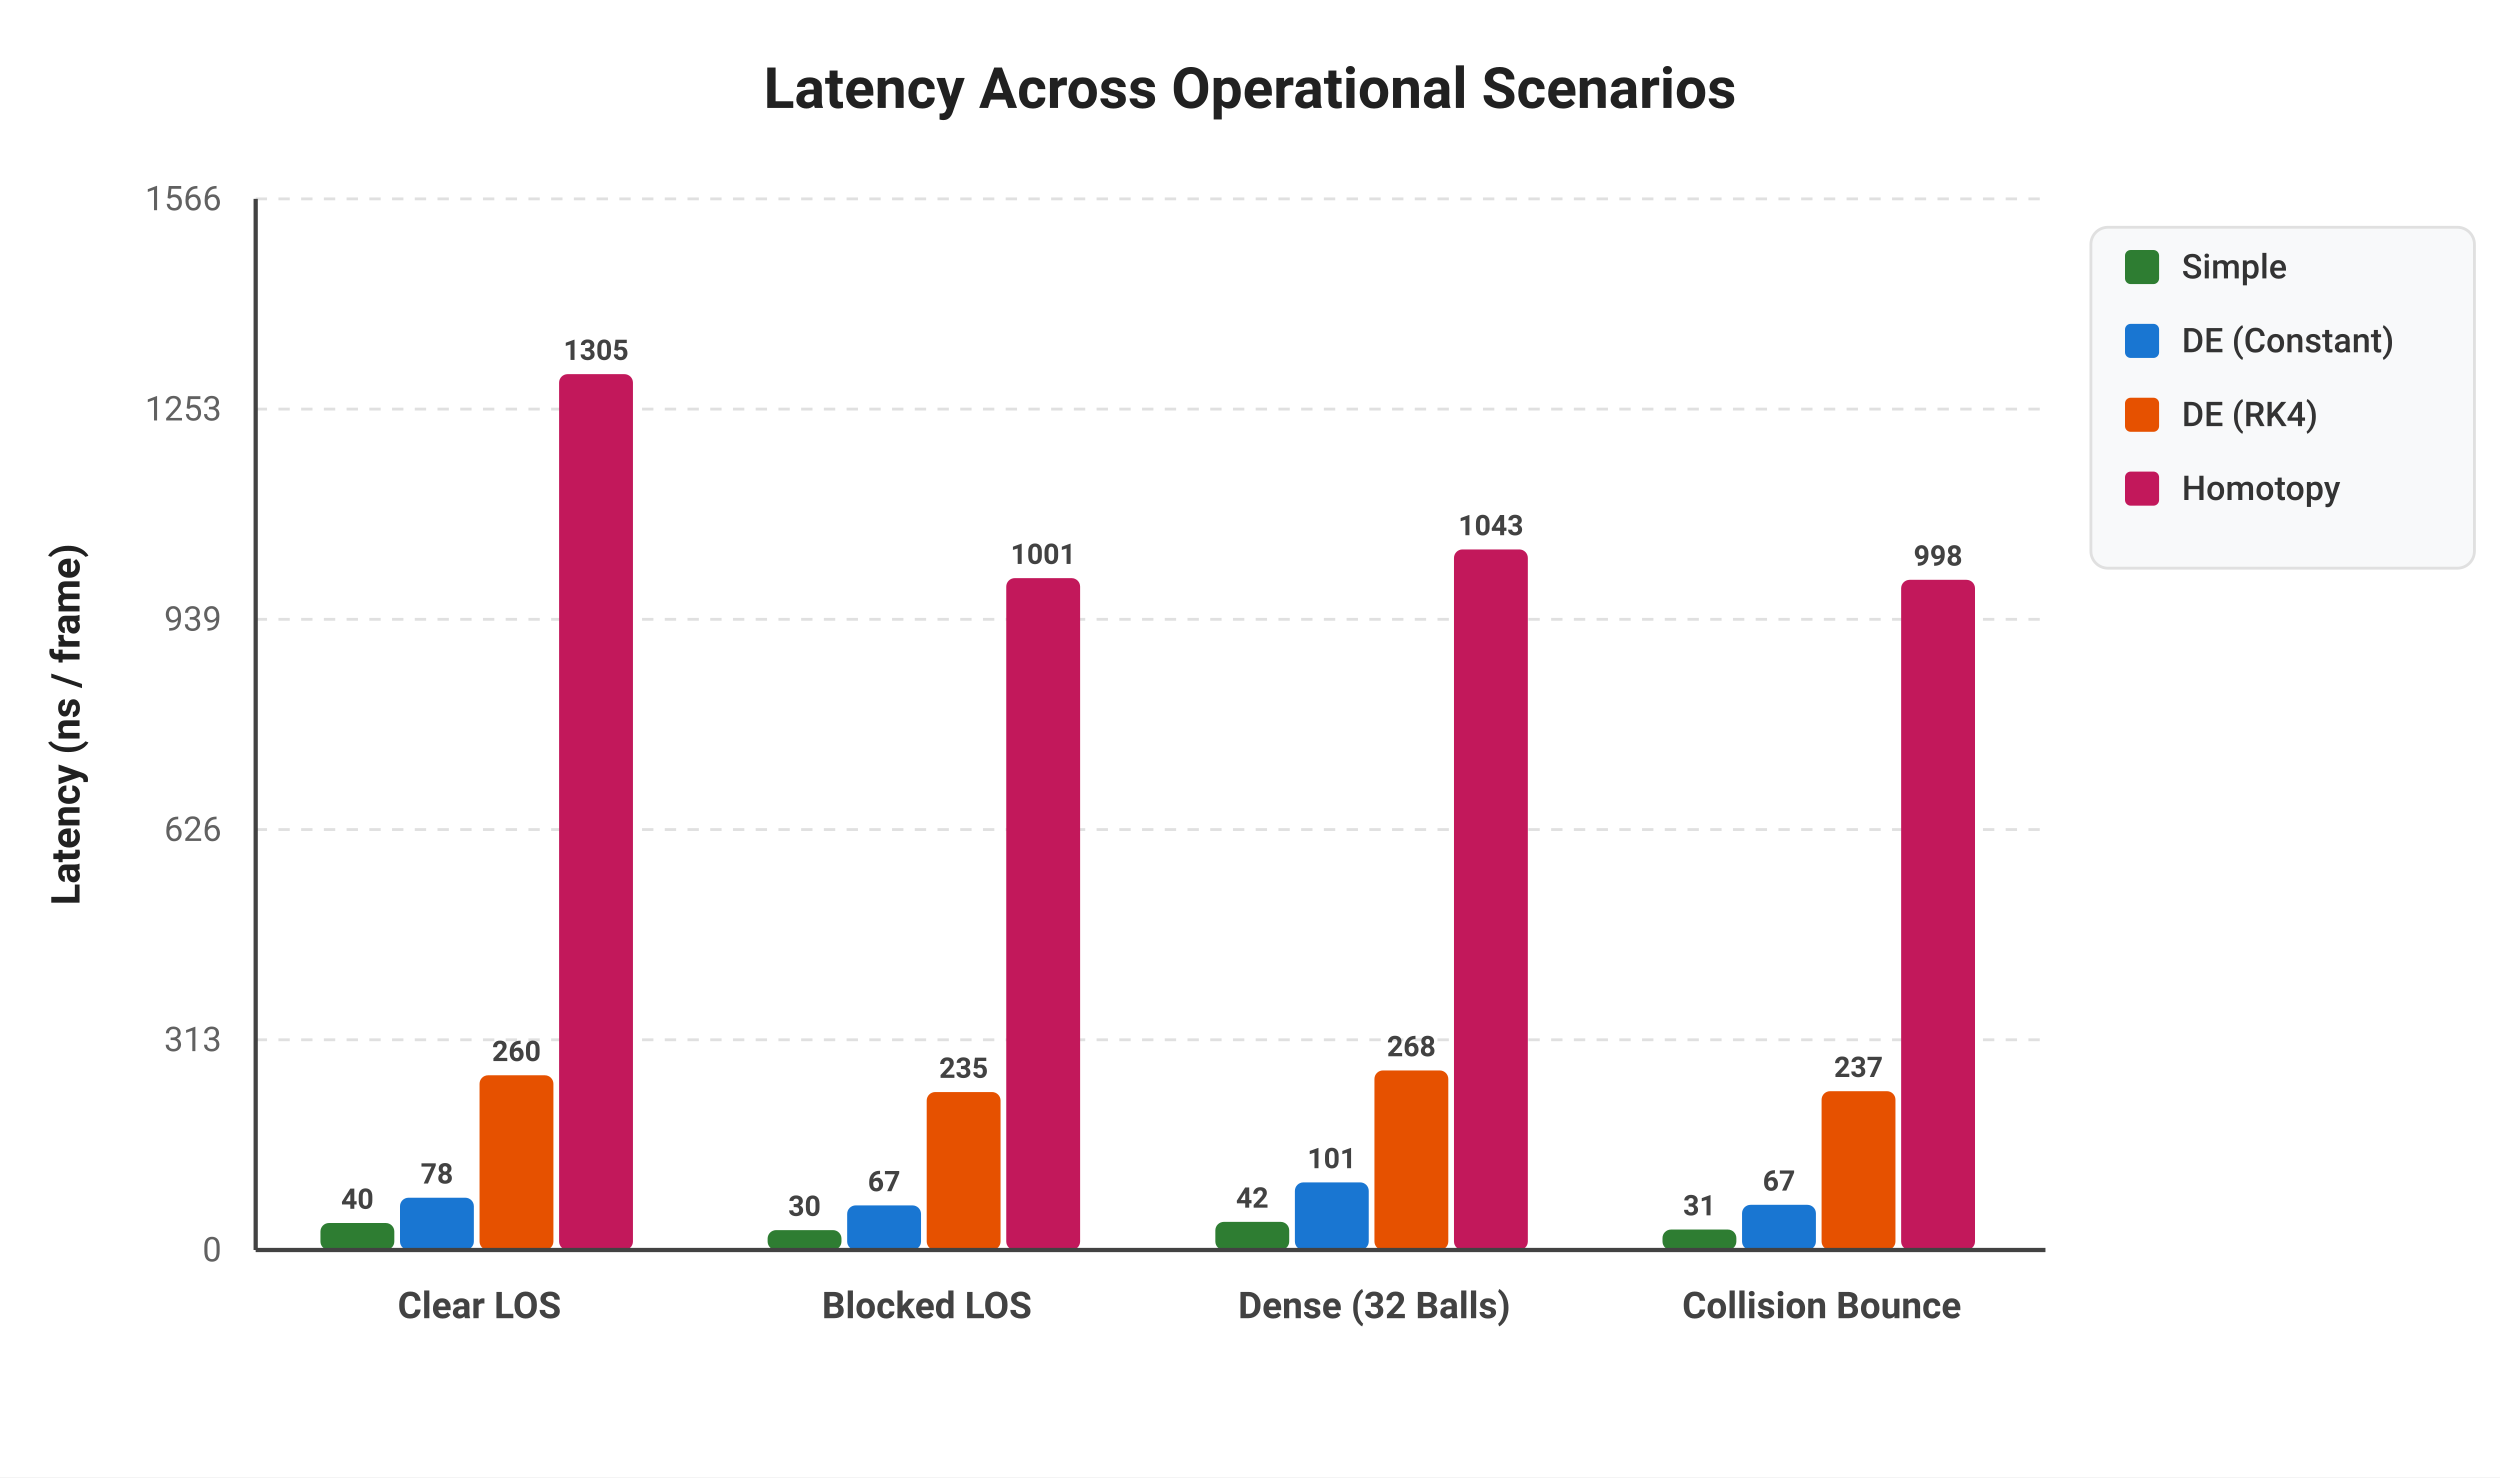
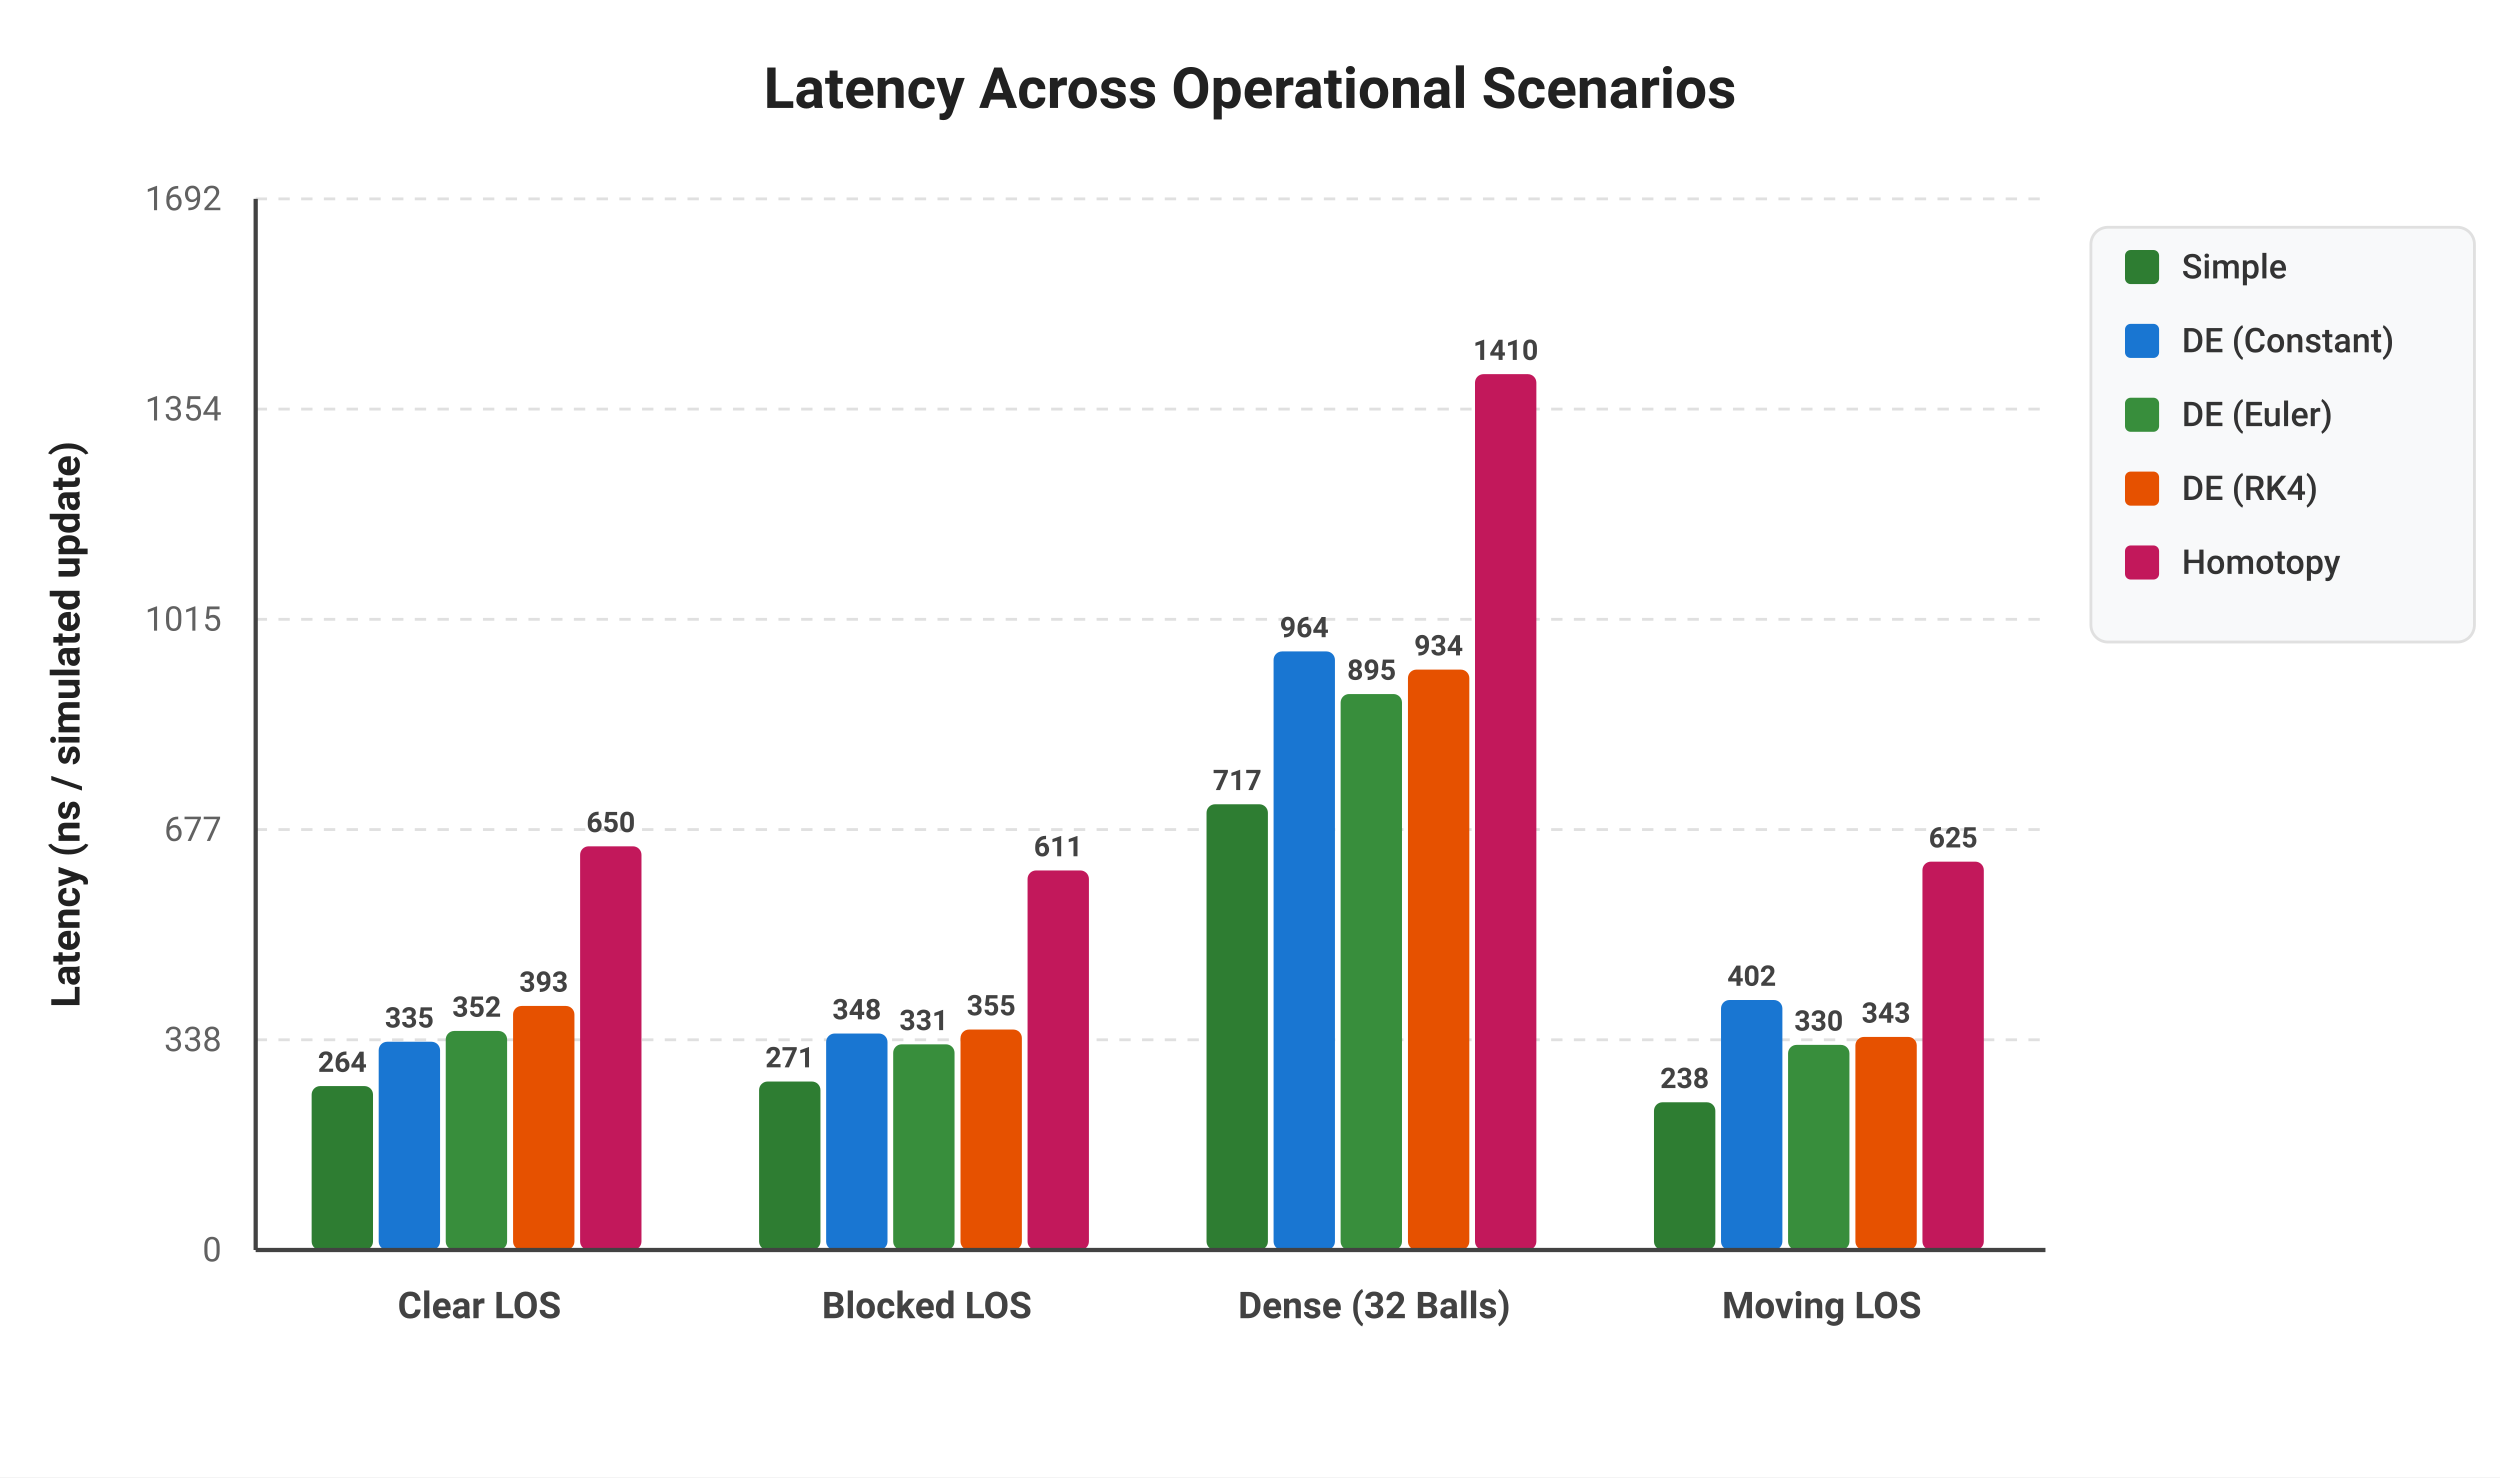
<svg xmlns="http://www.w3.org/2000/svg" width="880" height="520" viewBox="0 0 880 520" font-family="-apple-system, BlinkMacSystemFont, 'Segoe UI', Roboto, Helvetica, Arial, sans-serif">
  <rect width="100%" height="100%" fill="#FFFFFF" />
  <text x="440.0" y="38" text-anchor="middle" font-size="20" font-weight="bold" fill="#212121">Latency Across Operational Scenarios</text>
  <line x1="90" y1="440.0" x2="720" y2="440.0" stroke="#E0E0E0" stroke-width="1" stroke-dasharray="4,4" />
  <text x="78" y="444.0" text-anchor="end" font-size="12" fill="#616161">0</text>
  <line x1="90" y1="366.0" x2="720" y2="366.0" stroke="#E0E0E0" stroke-width="1" stroke-dasharray="4,4" />
-   <text x="78" y="370.0" text-anchor="end" font-size="12" fill="#616161">313</text>
+   <text x="78" y="370.0" text-anchor="end" font-size="12" fill="#616161">338</text>
  <line x1="90" y1="292.0" x2="720" y2="292.0" stroke="#E0E0E0" stroke-width="1" stroke-dasharray="4,4" />
-   <text x="78" y="296.0" text-anchor="end" font-size="12" fill="#616161">626</text>
-   <line x1="90" y1="218" x2="720" y2="218" stroke="#E0E0E0" stroke-width="1" stroke-dasharray="4,4" />
-   <text x="78" y="222" text-anchor="end" font-size="12" fill="#616161">939</text>
+   <text x="78" y="296.0" text-anchor="end" font-size="12" fill="#616161">677</text>
+   <line x1="90" y1="218.0" x2="720" y2="218.0" stroke="#E0E0E0" stroke-width="1" stroke-dasharray="4,4" />
+   <text x="78" y="222.0" text-anchor="end" font-size="12" fill="#616161">1015</text>
  <line x1="90" y1="144.0" x2="720" y2="144.0" stroke="#E0E0E0" stroke-width="1" stroke-dasharray="4,4" />
-   <text x="78" y="148.0" text-anchor="end" font-size="12" fill="#616161">1253</text>
+   <text x="78" y="148.0" text-anchor="end" font-size="12" fill="#616161">1354</text>
  <line x1="90" y1="70.0" x2="720" y2="70.0" stroke="#E0E0E0" stroke-width="1" stroke-dasharray="4,4" />
-   <text x="78" y="74.0" text-anchor="end" font-size="12" fill="#616161">1566</text>
+   <text x="78" y="74.0" text-anchor="end" font-size="12" fill="#616161">1692</text>
  <text x="168.75" y="464" text-anchor="middle" font-size="13" font-weight="600" fill="#424242">Clear LOS</text>
-   <rect x="112.8" y="430.5" width="26.0" height="9.5" rx="3" fill="#2E7D32" />
-   <text x="125.8" y="425.5" text-anchor="middle" font-size="10" font-weight="bold" fill="#424242">40</text>
-   <rect x="140.8" y="421.6" width="26.0" height="18.4" rx="3" fill="#1976D2" />
-   <text x="153.8" y="416.6" text-anchor="middle" font-size="10" font-weight="bold" fill="#424242">78</text>
-   <rect x="168.8" y="378.5" width="26.0" height="61.5" rx="3" fill="#E65100" />
-   <text x="181.8" y="373.5" text-anchor="middle" font-size="10" font-weight="bold" fill="#424242">260</text>
-   <rect x="196.8" y="131.7" width="26.0" height="308.3" rx="3" fill="#C2185B" />
-   <text x="209.8" y="126.7" text-anchor="middle" font-size="10" font-weight="bold" fill="#424242">1305</text>
+   <rect x="109.7" y="382.3" width="21.6" height="57.7" rx="3" fill="#2E7D32" />
+   <text x="120.5" y="377.3" text-anchor="middle" font-size="10" font-weight="bold" fill="#424242">264</text>
+   <rect x="133.3" y="366.7" width="21.6" height="73.3" rx="3" fill="#1976D2" />
+   <text x="144.1" y="361.7" text-anchor="middle" font-size="10" font-weight="bold" fill="#424242">335</text>
+   <rect x="156.9" y="362.9" width="21.6" height="77.1" rx="3" fill="#388E3C" />
+   <text x="167.8" y="357.9" text-anchor="middle" font-size="10" font-weight="bold" fill="#424242">352</text>
+   <rect x="180.6" y="354.1" width="21.6" height="85.9" rx="3" fill="#E65100" />
+   <text x="191.4" y="349.1" text-anchor="middle" font-size="10" font-weight="bold" fill="#424242">393</text>
+   <rect x="204.2" y="297.9" width="21.6" height="142.1" rx="3" fill="#C2185B" />
+   <text x="215.0" y="292.9" text-anchor="middle" font-size="10" font-weight="bold" fill="#424242">650</text>
  <text x="326.25" y="464" text-anchor="middle" font-size="13" font-weight="600" fill="#424242">Blocked LOS</text>
-   <rect x="270.2" y="433.0" width="26.0" height="7.0" rx="3" fill="#2E7D32" />
-   <text x="283.2" y="428.0" text-anchor="middle" font-size="10" font-weight="bold" fill="#424242">30</text>
-   <rect x="298.2" y="424.3" width="26.0" height="15.7" rx="3" fill="#1976D2" />
-   <text x="311.2" y="419.3" text-anchor="middle" font-size="10" font-weight="bold" fill="#424242">67</text>
-   <rect x="326.2" y="384.4" width="26.0" height="55.6" rx="3" fill="#E65100" />
-   <text x="339.2" y="379.4" text-anchor="middle" font-size="10" font-weight="bold" fill="#424242">235</text>
-   <rect x="354.2" y="203.5" width="26.0" height="236.5" rx="3" fill="#C2185B" />
-   <text x="367.2" y="198.5" text-anchor="middle" font-size="10" font-weight="bold" fill="#424242">1001</text>
+   <rect x="267.2" y="380.7" width="21.6" height="59.3" rx="3" fill="#2E7D32" />
+   <text x="278.0" y="375.7" text-anchor="middle" font-size="10" font-weight="bold" fill="#424242">271</text>
+   <rect x="290.8" y="363.8" width="21.6" height="76.2" rx="3" fill="#1976D2" />
+   <text x="301.6" y="358.8" text-anchor="middle" font-size="10" font-weight="bold" fill="#424242">348</text>
+   <rect x="314.4" y="367.6" width="21.6" height="72.4" rx="3" fill="#388E3C" />
+   <text x="325.2" y="362.6" text-anchor="middle" font-size="10" font-weight="bold" fill="#424242">331</text>
+   <rect x="338.1" y="362.4" width="21.6" height="77.6" rx="3" fill="#E65100" />
+   <text x="348.9" y="357.4" text-anchor="middle" font-size="10" font-weight="bold" fill="#424242">355</text>
+   <rect x="361.7" y="306.4" width="21.6" height="133.6" rx="3" fill="#C2185B" />
+   <text x="372.5" y="301.4" text-anchor="middle" font-size="10" font-weight="bold" fill="#424242">611</text>
  <text x="483.75" y="464" text-anchor="middle" font-size="13" font-weight="600" fill="#424242">Dense (32 Balls)</text>
-   <rect x="427.8" y="430.1" width="26.0" height="9.9" rx="3" fill="#2E7D32" />
-   <text x="440.8" y="425.1" text-anchor="middle" font-size="10" font-weight="bold" fill="#424242">42</text>
-   <rect x="455.8" y="416.2" width="26.0" height="23.8" rx="3" fill="#1976D2" />
-   <text x="468.8" y="411.2" text-anchor="middle" font-size="10" font-weight="bold" fill="#424242">101</text>
-   <rect x="483.8" y="376.8" width="26.0" height="63.2" rx="3" fill="#E65100" />
-   <text x="496.8" y="371.8" text-anchor="middle" font-size="10" font-weight="bold" fill="#424242">268</text>
-   <rect x="511.8" y="193.4" width="26.0" height="246.6" rx="3" fill="#C2185B" />
-   <text x="524.8" y="188.4" text-anchor="middle" font-size="10" font-weight="bold" fill="#424242">1043</text>
-   <text x="641.25" y="464" text-anchor="middle" font-size="13" font-weight="600" fill="#424242">Collision Bounce</text>
-   <rect x="585.2" y="432.8" width="26.0" height="7.2" rx="3" fill="#2E7D32" />
-   <text x="598.2" y="427.8" text-anchor="middle" font-size="10" font-weight="bold" fill="#424242">31</text>
-   <rect x="613.2" y="424.1" width="26.0" height="15.9" rx="3" fill="#1976D2" />
-   <text x="626.2" y="419.1" text-anchor="middle" font-size="10" font-weight="bold" fill="#424242">67</text>
-   <rect x="641.2" y="384.1" width="26.0" height="55.9" rx="3" fill="#E65100" />
-   <text x="654.2" y="379.1" text-anchor="middle" font-size="10" font-weight="bold" fill="#424242">237</text>
-   <rect x="669.2" y="204.1" width="26.0" height="235.9" rx="3" fill="#C2185B" />
-   <text x="682.2" y="199.1" text-anchor="middle" font-size="10" font-weight="bold" fill="#424242">998</text>
+   <rect x="424.7" y="283.1" width="21.6" height="156.9" rx="3" fill="#2E7D32" />
+   <text x="435.5" y="278.1" text-anchor="middle" font-size="10" font-weight="bold" fill="#424242">717</text>
+   <rect x="448.3" y="229.3" width="21.6" height="210.7" rx="3" fill="#1976D2" />
+   <text x="459.1" y="224.3" text-anchor="middle" font-size="10" font-weight="bold" fill="#424242">964</text>
+   <rect x="471.9" y="244.3" width="21.6" height="195.7" rx="3" fill="#388E3C" />
+   <text x="482.8" y="239.3" text-anchor="middle" font-size="10" font-weight="bold" fill="#424242">895</text>
+   <rect x="495.6" y="235.7" width="21.6" height="204.3" rx="3" fill="#E65100" />
+   <text x="506.4" y="230.7" text-anchor="middle" font-size="10" font-weight="bold" fill="#424242">934</text>
+   <rect x="519.2" y="131.7" width="21.6" height="308.3" rx="3" fill="#C2185B" />
+   <text x="530.0" y="126.7" text-anchor="middle" font-size="10" font-weight="bold" fill="#424242">1410</text>
+   <text x="641.25" y="464" text-anchor="middle" font-size="13" font-weight="600" fill="#424242">Moving LOS</text>
+   <rect x="582.2" y="388.0" width="21.6" height="52.0" rx="3" fill="#2E7D32" />
+   <text x="593.0" y="383.0" text-anchor="middle" font-size="10" font-weight="bold" fill="#424242">238</text>
+   <rect x="605.8" y="352.0" width="21.6" height="88.0" rx="3" fill="#1976D2" />
+   <text x="616.6" y="347.0" text-anchor="middle" font-size="10" font-weight="bold" fill="#424242">402</text>
+   <rect x="629.4" y="367.8" width="21.6" height="72.2" rx="3" fill="#388E3C" />
+   <text x="640.2" y="362.8" text-anchor="middle" font-size="10" font-weight="bold" fill="#424242">330</text>
+   <rect x="653.1" y="365.0" width="21.6" height="75.0" rx="3" fill="#E65100" />
+   <text x="663.9" y="360.0" text-anchor="middle" font-size="10" font-weight="bold" fill="#424242">343</text>
+   <rect x="676.7" y="303.3" width="21.6" height="136.7" rx="3" fill="#C2185B" />
+   <text x="687.5" y="298.3" text-anchor="middle" font-size="10" font-weight="bold" fill="#424242">625</text>
  <line x1="90" y1="70" x2="90" y2="440" stroke="#424242" stroke-width="1.5" />
  <line x1="90" y1="440" x2="720" y2="440" stroke="#424242" stroke-width="1.5" />
-   <text transform="rotate(-90)" x="-255.0" y="28" text-anchor="middle" font-size="14" font-weight="600" fill="#212121">Latency (ns / frame)</text>
-   <rect x="736" y="80" width="135" height="120" rx="6" fill="#F8F9FA" stroke="#E0E0E0" stroke-width="1" />
+   <text transform="rotate(-90)" x="-255.0" y="28" text-anchor="middle" font-size="14" font-weight="600" fill="#212121">Latency (ns / simulated update)</text>
+   <rect x="736" y="80" width="135" height="146" rx="6" fill="#F8F9FA" stroke="#E0E0E0" stroke-width="1" />
  <rect x="748" y="88" width="12" height="12" rx="2" fill="#2E7D32" />
  <text x="768" y="98" font-size="12" font-weight="500" fill="#333333">Simple</text>
  <rect x="748" y="114" width="12" height="12" rx="2" fill="#1976D2" />
  <text x="768" y="124" font-size="12" font-weight="500" fill="#333333">DE (Constant)</text>
-   <rect x="748" y="140" width="12" height="12" rx="2" fill="#E65100" />
-   <text x="768" y="150" font-size="12" font-weight="500" fill="#333333">DE (RK4)</text>
-   <rect x="748" y="166" width="12" height="12" rx="2" fill="#C2185B" />
-   <text x="768" y="176" font-size="12" font-weight="500" fill="#333333">Homotopy</text>
+   <rect x="748" y="140" width="12" height="12" rx="2" fill="#388E3C" />
+   <text x="768" y="150" font-size="12" font-weight="500" fill="#333333">DE (Euler)</text>
+   <rect x="748" y="166" width="12" height="12" rx="2" fill="#E65100" />
+   <text x="768" y="176" font-size="12" font-weight="500" fill="#333333">DE (RK4)</text>
+   <rect x="748" y="192" width="12" height="12" rx="2" fill="#C2185B" />
+   <text x="768" y="202" font-size="12" font-weight="500" fill="#333333">Homotopy</text>
</svg>
